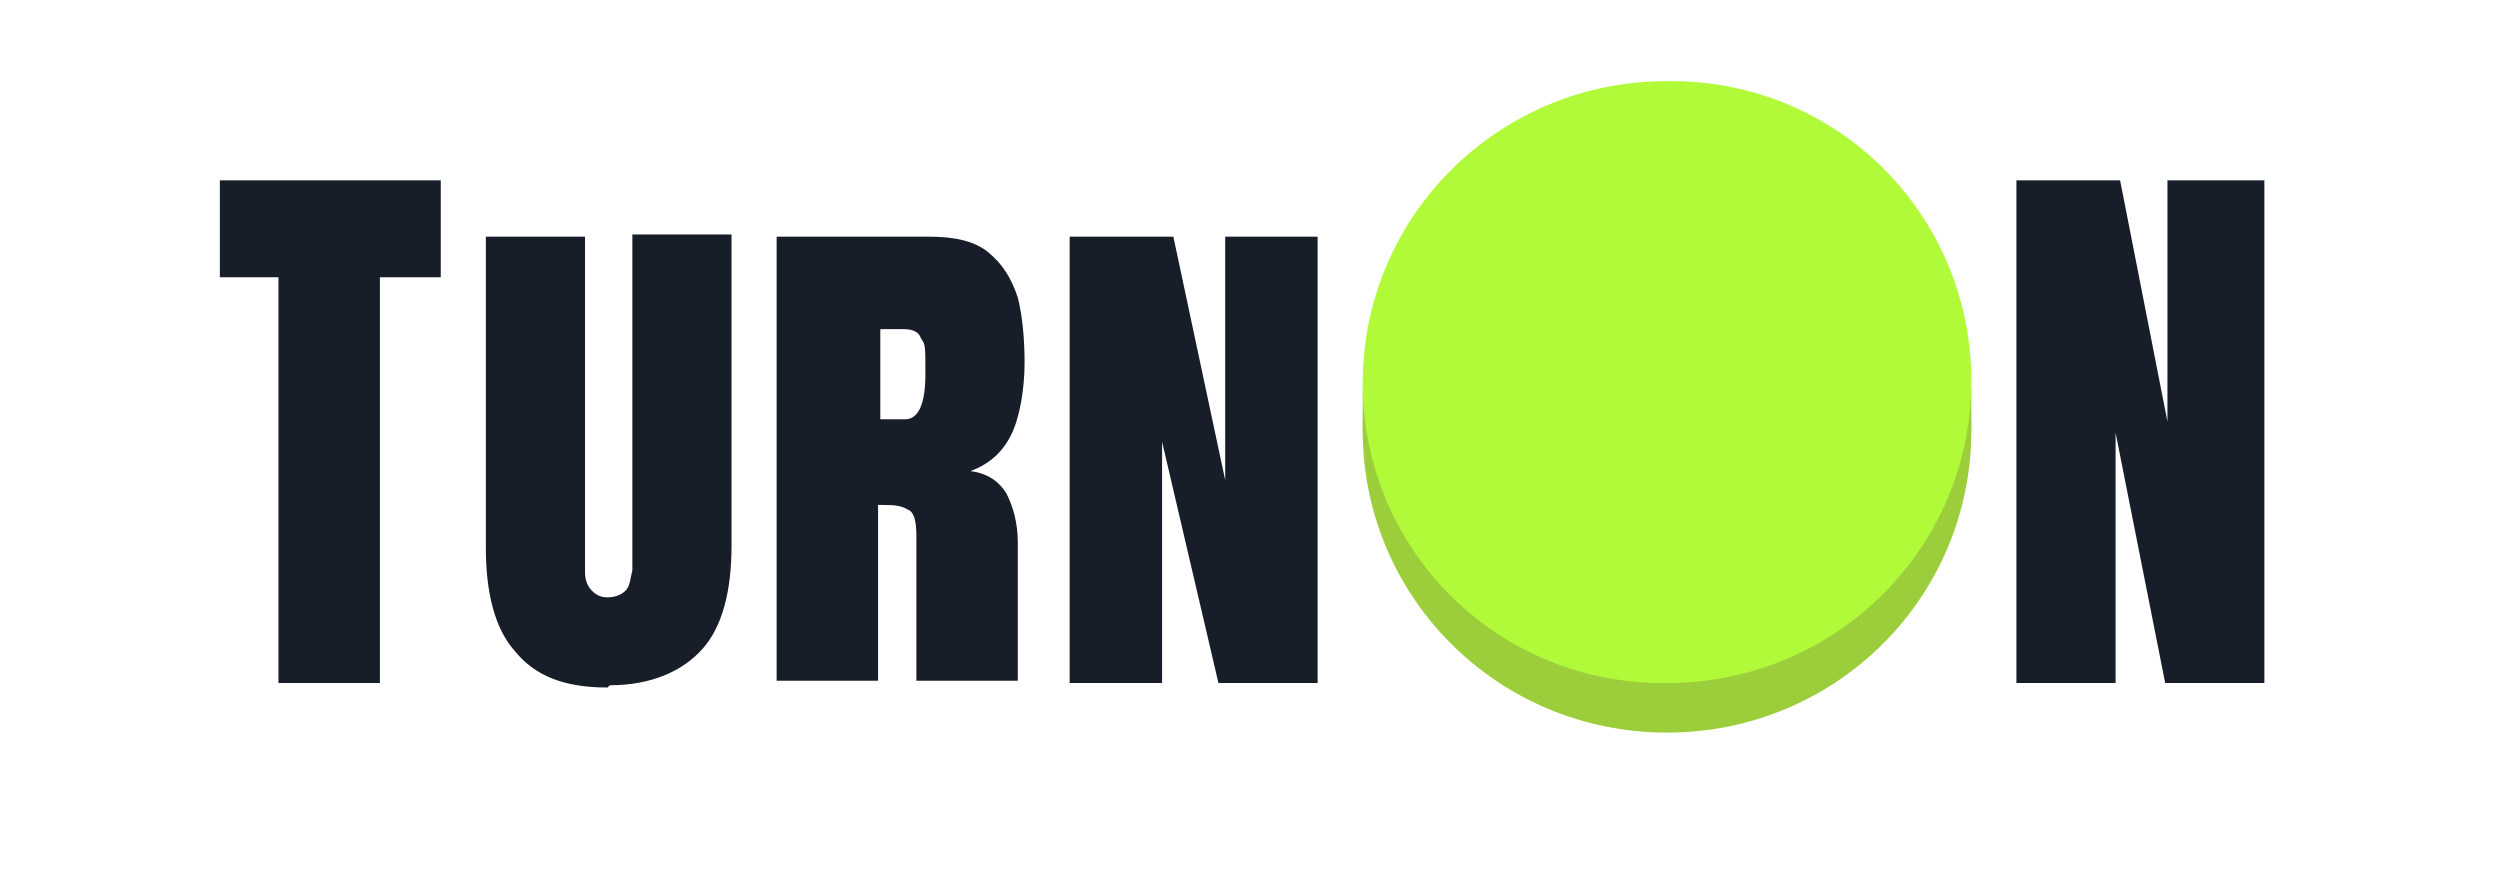
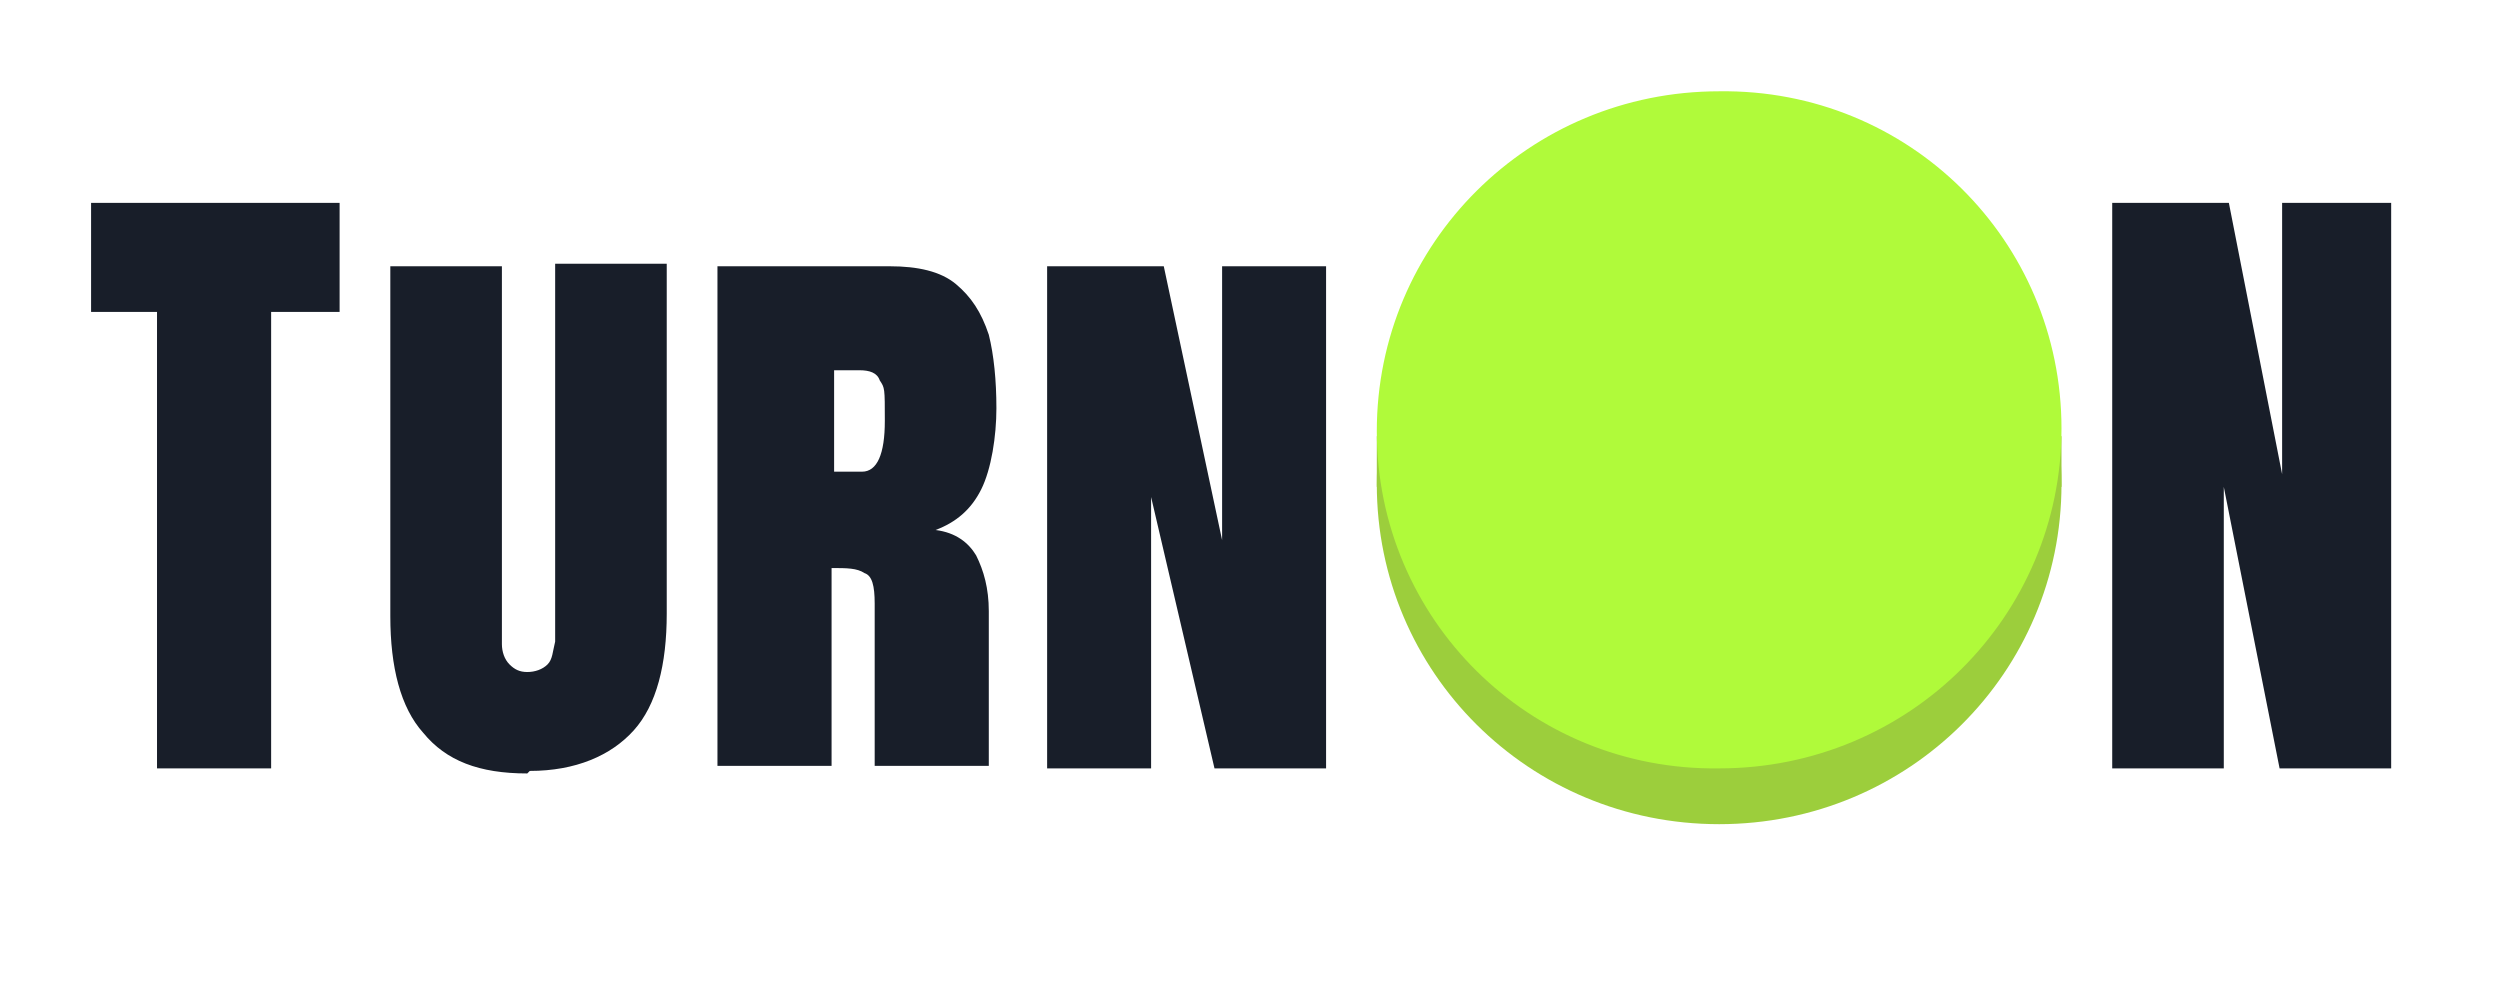
- <svg xmlns="http://www.w3.org/2000/svg" version="1.1" viewBox="0 0 92 39" width="91" height="32">
+ <svg xmlns="http://www.w3.org/2000/svg" version="1.1" viewBox="0 0 92 39" width="91" height="36">
  <defs>
    <style>
      .cls-1 {
        fill: #9cce3c;
      }

      .cls-2 {
        fill: #b0fa3a;
      }

      .cls-3 {
        fill: #181e29;
      }
    </style>
  </defs>
  <g>
    <g id="imalogo">
      <polygon class="cls-3" points="2.9 30.3 2.9 12.3 .3 12.3 .3 8 10.1 8 10.1 12.3 7.4 12.3 7.4 30.3 2.9 30.3" />
      <path class="cls-3" d="M17.5,30.5c-1.9,0-3.2-.5-4.1-1.6-.9-1-1.3-2.6-1.3-4.6v-13.8h4.4v13.8c0,.4,0,.7,0,1.1,0,.3.1.6.3.8.2.2.4.3.7.3s.6-.1.8-.3c.2-.2.2-.5.3-.9,0-.3,0-.7,0-1.1v-13.8h4.4v13.8c0,2-.4,3.6-1.3,4.6-.9,1-2.3,1.6-4.1,1.6Z" />
      <path class="cls-3" d="M25,30.3V10.5h6.8c1.1,0,2,.2,2.6.7.6.5,1,1.1,1.3,2,.2.8.3,1.8.3,2.9s-.2,2.4-.6,3.2c-.4.8-1,1.3-1.8,1.6.8.1,1.3.5,1.6,1,.3.6.5,1.3.5,2.2v6.1h-4.5v-6.4c0-.7-.1-1.1-.4-1.2-.3-.2-.7-.2-1.3-.2v7.8h-4.5ZM29.6,18.6h1.1c.6,0,.9-.7.9-2s0-1.3-.2-1.6c-.1-.3-.4-.4-.8-.4h-1v3.9Z" />
      <polygon class="cls-3" points="38 30.3 38 10.5 42.6 10.5 44.9 21.3 44.9 10.5 49 10.5 49 30.3 44.6 30.3 42.1 19.6 42.1 30.3 38 30.3" />
      <polygon class="cls-3" points="80 30.3 80 8 84.6 8 86.7 18.7 86.7 8 91 8 91 30.3 86.6 30.3 84.4 19.2 84.4 30.3 80 30.3" />
      <g>
        <path class="cls-1" d="M64.5,32.5c7.5,0,13.5-6,13.5-13.4s-6-13.4-13.5-13.4-13.5,6-13.5,13.4,6,13.4,13.5,13.4Z" />
        <rect class="cls-1" x="51" y="17.2" width="27" height="2" />
        <path class="cls-2" d="M64.5,30.3c7.5,0,13.5-6,13.5-13.4,0-7.4-6-13.4-13.5-13.3-7.5,0-13.5,6-13.5,13.4,0,7.4,6,13.4,13.5,13.3Z" />
      </g>
    </g>
  </g>
</svg>
